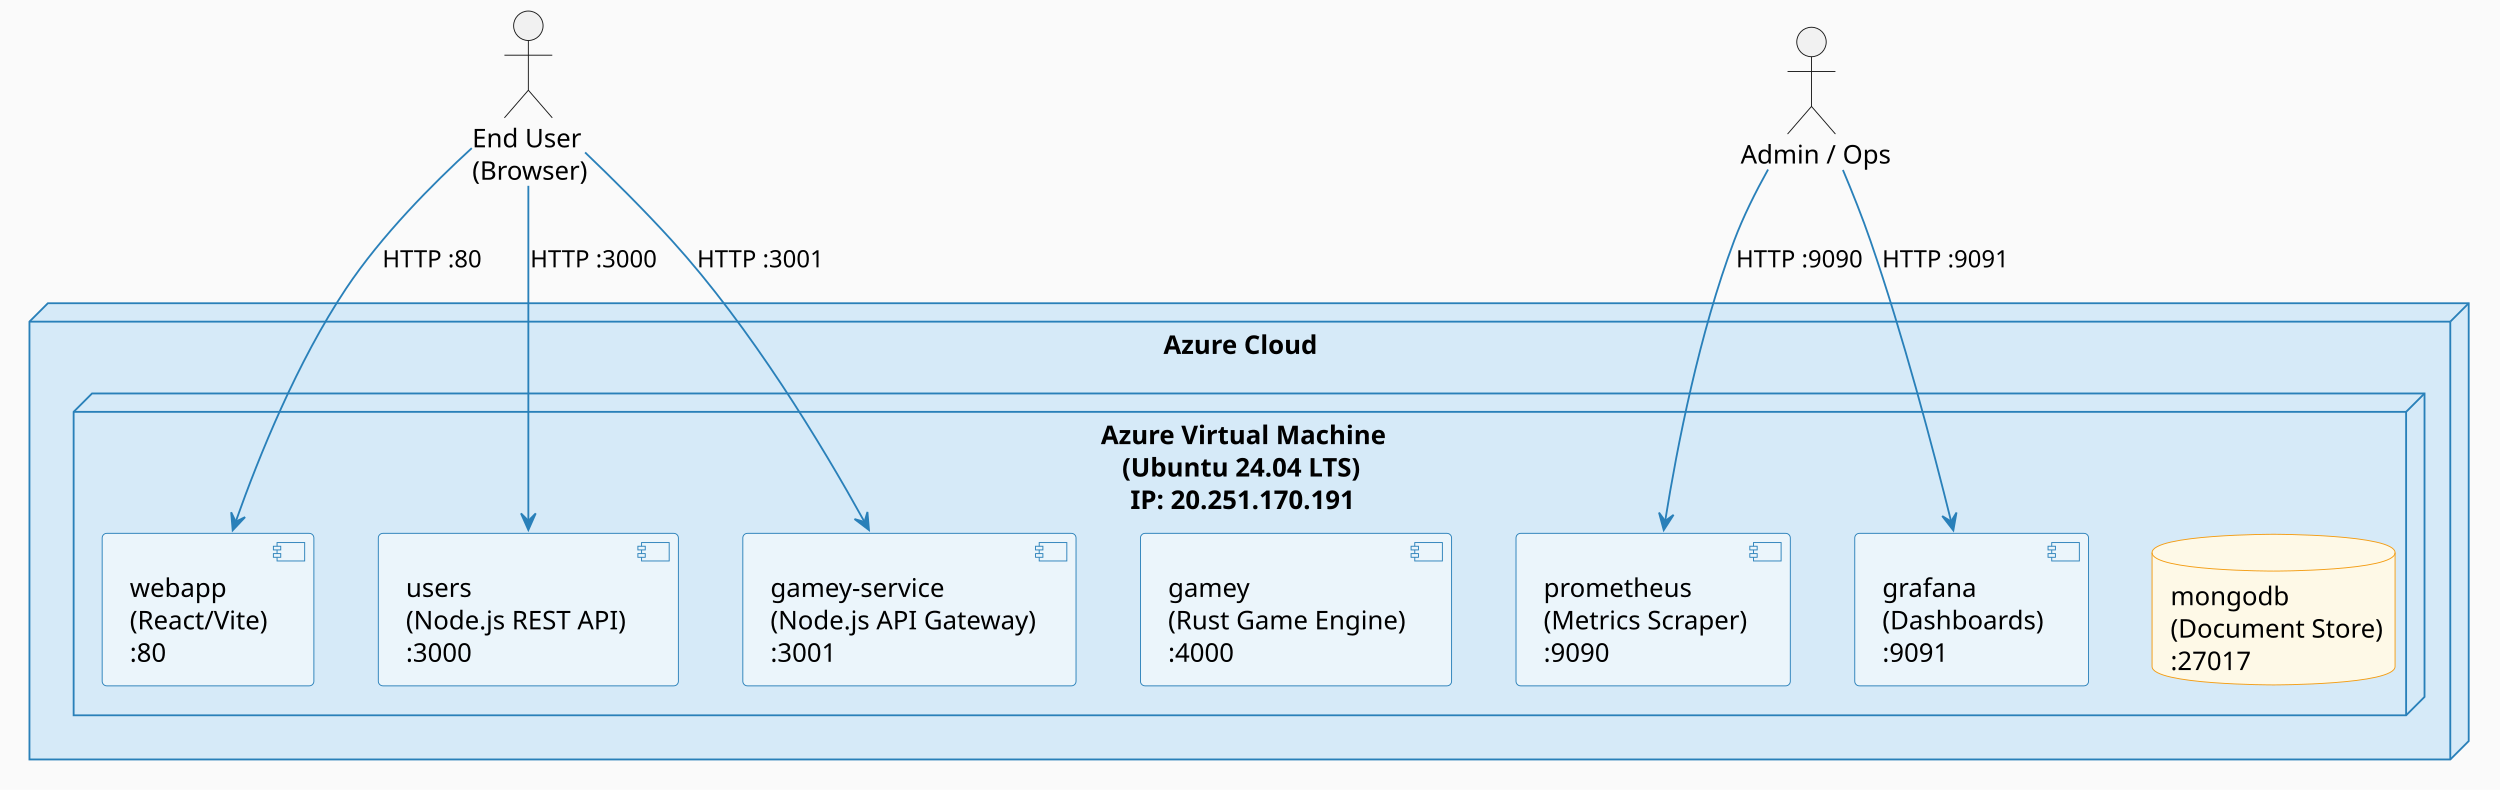
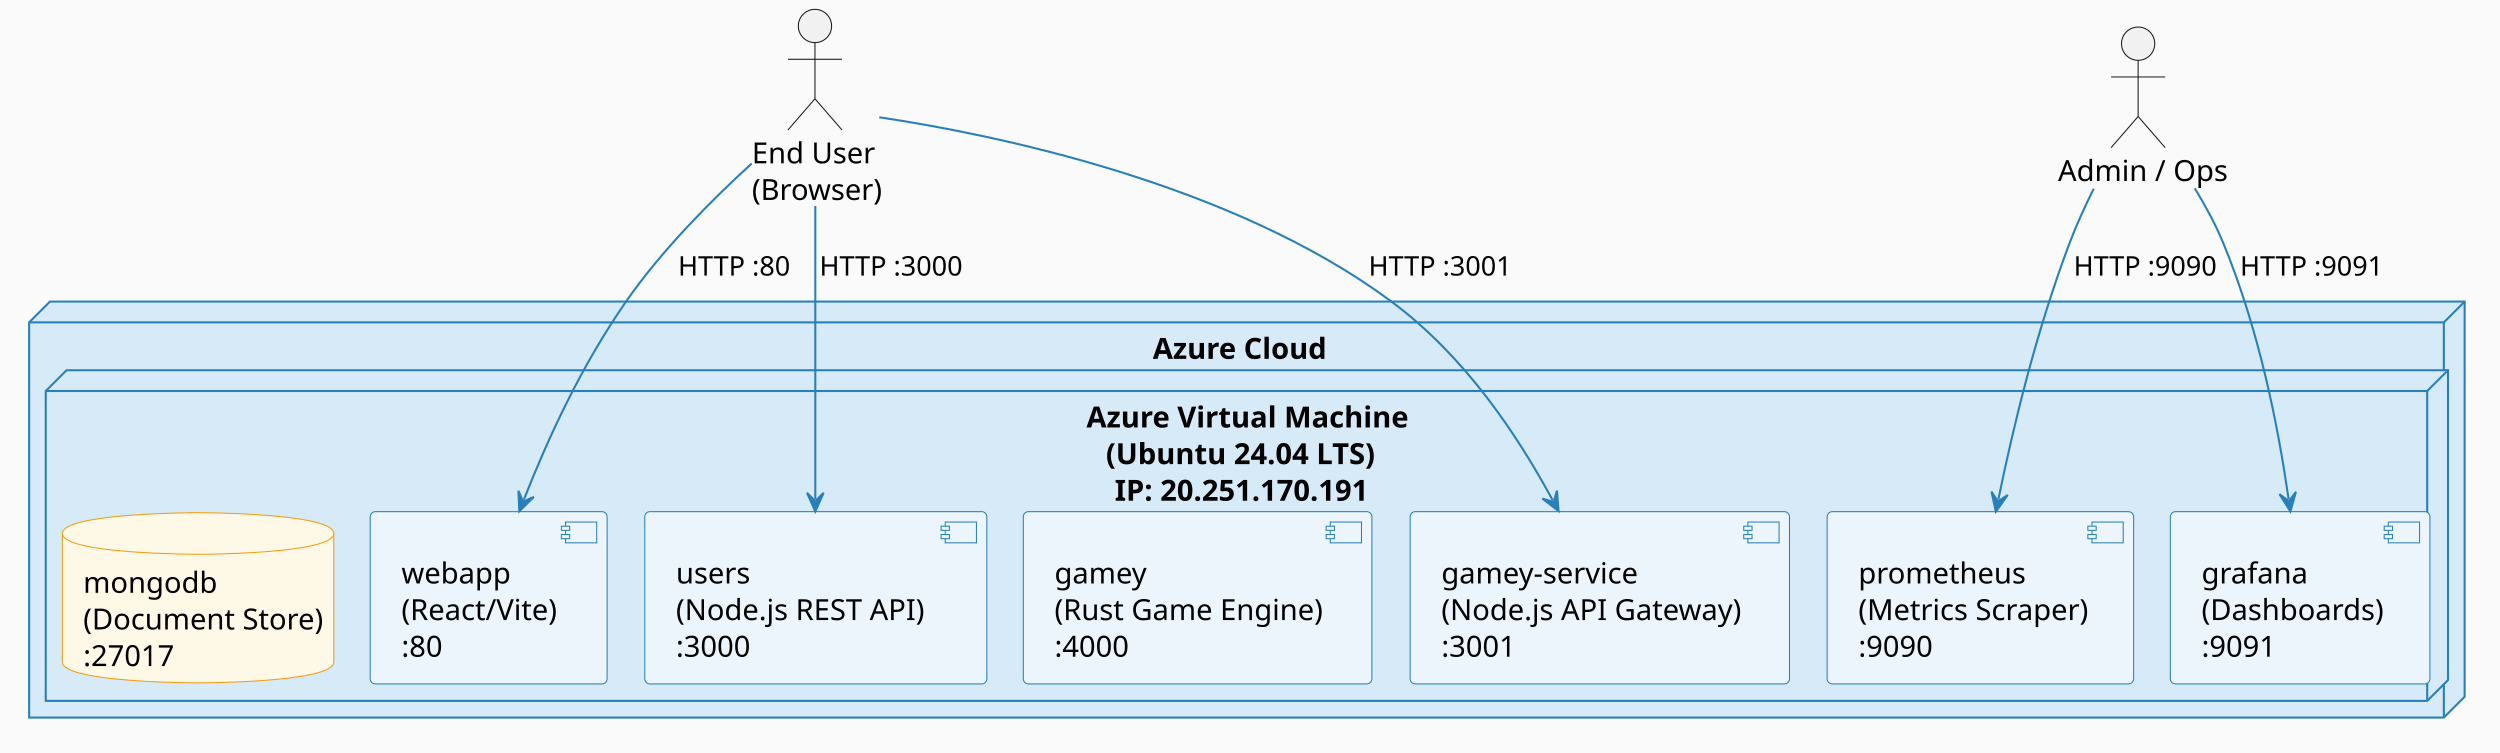
- <svg xmlns="http://www.w3.org/2000/svg" contentStyleType="text/css" height="429px" preserveAspectRatio="none" style="width:1358px;height:429px;background:#FAFAFA;" version="1.1" viewBox="0 0 1358 429" width="1358px" zoomAndPan="magnify">
+ <svg xmlns="http://www.w3.org/2000/svg" contentStyleType="text/css" data-diagram-type="DESCRIPTION" height="362px" preserveAspectRatio="none" style="width:1202px;height:362px;background:#FAFAFA;" version="1.1" viewBox="0 0 1202 362" width="1202px" zoomAndPan="magnify">
  <defs />
  <g>
-     <rect fill="#FAFAFA" height="429" style="stroke:none;stroke-width:1.0;" width="1358" x="0" y="0" />
-     <g id="cluster_Azure Cloud">
-       <polygon fill="#D6EAF8" points="16,174.72,26,164.72,1341,164.72,1341,402.55,1331,412.55,16,412.55,16,174.72" style="stroke:#2980B9;stroke-width:1.0;" />
-       <line style="stroke:#2980B9;stroke-width:1.0;" x1="1331" x2="1341" y1="174.72" y2="164.72" />
-       <line style="stroke:#2980B9;stroke-width:1.0;" x1="16" x2="1331" y1="174.72" y2="174.72" />
-       <line style="stroke:#2980B9;stroke-width:1.0;" x1="1331" x2="1331" y1="174.72" y2="412.55" />
-       <text fill="#000000" font-family="sans-serif" font-size="14" font-weight="bold" lengthAdjust="spacing" textLength="85" x="632" y="192.253">Azure Cloud</text>
+     <rect fill="#FAFAFA" height="362" style="stroke:none;stroke-width:1;" width="1202" x="0" y="0" />
+     <g class="cluster" data-qualified-name="Azure Cloud" data-source-line="17" id="ent0002">
+       <polygon fill="#D6EAF8" points="14,155,24,145,1185,145,1185,335,1175,345,14,345,14,155" style="stroke:#2980B9;stroke-width:1;" />
+       <line style="stroke:#2980B9;stroke-width:1;" x1="1175" x2="1185" y1="155" y2="145" />
+       <line style="stroke:#2980B9;stroke-width:1;" x1="14" x2="1175" y1="155" y2="155" />
+       <line style="stroke:#2980B9;stroke-width:1;" x1="1175" x2="1175" y1="155" y2="345" />
+       <text fill="#000000" font-family="sans-serif" font-size="14" font-weight="bold" lengthAdjust="spacing" textLength="82.441" x="554.279" y="172.533">Azure Cloud</text>
    </g>
-     <g id="cluster_vm">
-       <polygon fill="#D6EAF8" points="40,223.72,50,213.72,1317,213.72,1317,378.55,1307,388.55,40,388.55,40,223.72" style="stroke:#2980B9;stroke-width:1.0;" />
-       <line style="stroke:#2980B9;stroke-width:1.0;" x1="1307" x2="1317" y1="223.72" y2="213.72" />
-       <line style="stroke:#2980B9;stroke-width:1.0;" x1="40" x2="1307" y1="223.72" y2="223.72" />
-       <line style="stroke:#2980B9;stroke-width:1.0;" x1="1307" x2="1307" y1="223.72" y2="388.55" />
-       <text fill="#000000" font-family="sans-serif" font-size="14" font-weight="bold" lengthAdjust="spacing" textLength="153" x="598" y="241.253">Azure Virtual Machine</text>
-       <text fill="#000000" font-family="sans-serif" font-size="14" font-weight="bold" lengthAdjust="spacing" textLength="130" x="609.5" y="258.863">(Ubuntu 24.04 LTS)</text>
-       <text fill="#000000" font-family="sans-serif" font-size="14" font-weight="bold" lengthAdjust="spacing" textLength="121" x="614" y="276.472">IP: 20.251.170.191</text>
+     <g class="cluster" data-qualified-name="Azure Cloud.vm" data-source-line="18" id="ent0003">
+       <polygon fill="#D6EAF8" points="22,188,32,178,1177,178,1177,327,1167,337,22,337,22,188" style="stroke:#2980B9;stroke-width:1;" />
+       <line style="stroke:#2980B9;stroke-width:1;" x1="1167" x2="1177" y1="188" y2="178" />
+       <line style="stroke:#2980B9;stroke-width:1;" x1="22" x2="1167" y1="188" y2="188" />
+       <line style="stroke:#2980B9;stroke-width:1;" x1="1167" x2="1167" y1="188" y2="337" />
+       <text fill="#000000" font-family="sans-serif" font-size="14" font-weight="bold" lengthAdjust="spacing" textLength="146.255" x="522.373" y="205.533">Azure Virtual Machine</text>
+       <text fill="#000000" font-family="sans-serif" font-size="14" font-weight="bold" lengthAdjust="spacing" textLength="127.559" x="531.721" y="223.143">(Ubuntu 24.04 LTS)</text>
+       <text fill="#000000" font-family="sans-serif" font-size="14" font-weight="bold" lengthAdjust="spacing" textLength="119.096" x="535.952" y="240.752">IP: 20.251.170.191</text>
    </g>
-     <g id="elem_webapp">
-       <rect fill="#EBF5FB" height="82.828" rx="2.5" ry="2.5" style="stroke:#2980B9;stroke-width:0.5;" width="115" x="55.5" y="289.72" />
-       <rect fill="#EBF5FB" height="10" style="stroke:#2980B9;stroke-width:0.5;" width="15" x="150.5" y="294.72" />
-       <rect fill="#EBF5FB" height="2" style="stroke:#2980B9;stroke-width:0.5;" width="4" x="148.5" y="296.72" />
-       <rect fill="#EBF5FB" height="2" style="stroke:#2980B9;stroke-width:0.5;" width="4" x="148.5" y="300.72" />
-       <text fill="#000000" font-family="sans-serif" font-size="14" lengthAdjust="spacing" textLength="49" x="70.5" y="324.253">webapp</text>
-       <text fill="#000000" font-family="sans-serif" font-size="14" lengthAdjust="spacing" textLength="75" x="70.5" y="341.863">(React/Vite)</text>
-       <text fill="#000000" font-family="sans-serif" font-size="14" lengthAdjust="spacing" textLength="20" x="70.5" y="359.472">:80</text>
+     <g class="entity" data-qualified-name="user" data-source-line="31" id="ent0011">
+       <ellipse cx="391.834" cy="12.5" fill="#F1F1F1" rx="8" ry="8" style="stroke:#181818;stroke-width:0.5;" />
+       <path d="M391.834,20.5 L391.834,47.5 M378.834,28.5 L404.834,28.5 M391.834,47.5 L378.834,62.5 M391.834,47.5 L404.834,62.5" fill="none" style="stroke:#181818;stroke-width:0.5;" />
+       <text fill="#000000" font-family="sans-serif" font-size="14" lengthAdjust="spacing" textLength="58.358" x="361.5" y="78.533">End User</text>
+       <text fill="#000000" font-family="sans-serif" font-size="14" lengthAdjust="spacing" textLength="60.669" x="361.5" y="96.143">(Browser)</text>
    </g>
-     <g id="elem_users">
-       <rect fill="#EBF5FB" height="82.828" rx="2.5" ry="2.5" style="stroke:#2980B9;stroke-width:0.5;" width="163" x="205.5" y="289.72" />
-       <rect fill="#EBF5FB" height="10" style="stroke:#2980B9;stroke-width:0.5;" width="15" x="348.5" y="294.72" />
-       <rect fill="#EBF5FB" height="2" style="stroke:#2980B9;stroke-width:0.5;" width="4" x="346.5" y="296.72" />
-       <rect fill="#EBF5FB" height="2" style="stroke:#2980B9;stroke-width:0.5;" width="4" x="346.5" y="300.72" />
-       <text fill="#000000" font-family="sans-serif" font-size="14" lengthAdjust="spacing" textLength="35" x="220.5" y="324.253">users</text>
-       <text fill="#000000" font-family="sans-serif" font-size="14" lengthAdjust="spacing" textLength="123" x="220.5" y="341.863">(Node.js REST API)</text>
-       <text fill="#000000" font-family="sans-serif" font-size="14" lengthAdjust="spacing" textLength="36" x="220.5" y="359.472">:3000</text>
+     <g class="entity" data-qualified-name="admin" data-source-line="32" id="ent0012">
+       <ellipse cx="1028.014" cy="21" fill="#F1F1F1" rx="8" ry="8" style="stroke:#181818;stroke-width:0.5;" />
+       <path d="M1028.014,29 L1028.014,56 M1015.014,37 L1041.014,37 M1028.014,56 L1015.014,71 M1028.014,56 L1041.014,71" fill="none" style="stroke:#181818;stroke-width:0.5;" />
+       <text fill="#000000" font-family="sans-serif" font-size="14" lengthAdjust="spacing" textLength="77.027" x="989.5" y="87.033">Admin / Ops</text>
    </g>
-     <g id="elem_gameyapi">
-       <rect fill="#EBF5FB" height="82.828" rx="2.5" ry="2.5" style="stroke:#2980B9;stroke-width:0.5;" width="181" x="403.5" y="289.72" />
-       <rect fill="#EBF5FB" height="10" style="stroke:#2980B9;stroke-width:0.5;" width="15" x="564.5" y="294.72" />
-       <rect fill="#EBF5FB" height="2" style="stroke:#2980B9;stroke-width:0.5;" width="4" x="562.5" y="296.72" />
-       <rect fill="#EBF5FB" height="2" style="stroke:#2980B9;stroke-width:0.5;" width="4" x="562.5" y="300.72" />
-       <text fill="#000000" font-family="sans-serif" font-size="14" lengthAdjust="spacing" textLength="92" x="418.5" y="324.253">gamey-service</text>
-       <text fill="#000000" font-family="sans-serif" font-size="14" lengthAdjust="spacing" textLength="141" x="418.5" y="341.863">(Node.js API Gateway)</text>
-       <text fill="#000000" font-family="sans-serif" font-size="14" lengthAdjust="spacing" textLength="36" x="418.5" y="359.472">:3001</text>
+     <g class="entity" data-qualified-name="Azure Cloud.vm.webapp" data-source-line="20" id="ent0004">
+       <rect fill="#EBF5FB" height="82.828" rx="2.5" ry="2.5" style="stroke:#2980B9;stroke-width:0.5;" width="113.91" x="178" y="246" />
+       <rect fill="#EBF5FB" height="10" style="stroke:#2980B9;stroke-width:0.5;" width="15" x="271.91" y="251" />
+       <rect fill="#EBF5FB" height="2" style="stroke:#2980B9;stroke-width:0.5;" width="4" x="269.91" y="253" />
+       <rect fill="#EBF5FB" height="2" style="stroke:#2980B9;stroke-width:0.5;" width="4" x="269.91" y="257" />
+       <text fill="#000000" font-family="sans-serif" font-size="14" lengthAdjust="spacing" textLength="49.041" x="193" y="280.533">webapp</text>
+       <text fill="#000000" font-family="sans-serif" font-size="14" lengthAdjust="spacing" textLength="73.91" x="193" y="298.143">(React/Vite)</text>
+       <text fill="#000000" font-family="sans-serif" font-size="14" lengthAdjust="spacing" textLength="19.462" x="193" y="315.752">:80</text>
    </g>
-     <g id="elem_gamey">
-       <rect fill="#EBF5FB" height="82.828" rx="2.5" ry="2.5" style="stroke:#2980B9;stroke-width:0.5;" width="169" x="619.5" y="289.72" />
-       <rect fill="#EBF5FB" height="10" style="stroke:#2980B9;stroke-width:0.5;" width="15" x="768.5" y="294.72" />
-       <rect fill="#EBF5FB" height="2" style="stroke:#2980B9;stroke-width:0.5;" width="4" x="766.5" y="296.72" />
-       <rect fill="#EBF5FB" height="2" style="stroke:#2980B9;stroke-width:0.5;" width="4" x="766.5" y="300.72" />
-       <text fill="#000000" font-family="sans-serif" font-size="14" lengthAdjust="spacing" textLength="42" x="634.5" y="324.253">gamey</text>
-       <text fill="#000000" font-family="sans-serif" font-size="14" lengthAdjust="spacing" textLength="129" x="634.5" y="341.863">(Rust Game Engine)</text>
-       <text fill="#000000" font-family="sans-serif" font-size="14" lengthAdjust="spacing" textLength="36" x="634.5" y="359.472">:4000</text>
+     <g class="entity" data-qualified-name="Azure Cloud.vm.users" data-source-line="21" id="ent0005">
+       <rect fill="#EBF5FB" height="82.828" rx="2.5" ry="2.5" style="stroke:#2980B9;stroke-width:0.5;" width="164.476" x="310" y="246" />
+       <rect fill="#EBF5FB" height="10" style="stroke:#2980B9;stroke-width:0.5;" width="15" x="454.476" y="251" />
+       <rect fill="#EBF5FB" height="2" style="stroke:#2980B9;stroke-width:0.5;" width="4" x="452.476" y="253" />
+       <rect fill="#EBF5FB" height="2" style="stroke:#2980B9;stroke-width:0.5;" width="4" x="452.476" y="257" />
+       <text fill="#000000" font-family="sans-serif" font-size="14" lengthAdjust="spacing" textLength="34.234" x="325" y="280.533">users</text>
+       <text fill="#000000" font-family="sans-serif" font-size="14" lengthAdjust="spacing" textLength="124.476" x="325" y="298.143">(Node.js REST API)</text>
+       <text fill="#000000" font-family="sans-serif" font-size="14" lengthAdjust="spacing" textLength="35.034" x="325" y="315.752">:3000</text>
    </g>
-     <g id="elem_prometheus">
-       <rect fill="#EBF5FB" height="82.828" rx="2.5" ry="2.5" style="stroke:#2980B9;stroke-width:0.5;" width="149" x="823.5" y="289.72" />
-       <rect fill="#EBF5FB" height="10" style="stroke:#2980B9;stroke-width:0.5;" width="15" x="952.5" y="294.72" />
-       <rect fill="#EBF5FB" height="2" style="stroke:#2980B9;stroke-width:0.5;" width="4" x="950.5" y="296.72" />
-       <rect fill="#EBF5FB" height="2" style="stroke:#2980B9;stroke-width:0.5;" width="4" x="950.5" y="300.72" />
-       <text fill="#000000" font-family="sans-serif" font-size="14" lengthAdjust="spacing" textLength="75" x="838.5" y="324.253">prometheus</text>
-       <text fill="#000000" font-family="sans-serif" font-size="14" lengthAdjust="spacing" textLength="109" x="838.5" y="341.863">(Metrics Scraper)</text>
-       <text fill="#000000" font-family="sans-serif" font-size="14" lengthAdjust="spacing" textLength="36" x="838.5" y="359.472">:9090</text>
+     <g class="entity" data-qualified-name="Azure Cloud.vm.gameyapi" data-source-line="22" id="ent0006">
+       <rect fill="#EBF5FB" height="82.828" rx="2.5" ry="2.5" style="stroke:#2980B9;stroke-width:0.5;" width="182.386" x="678" y="246" />
+       <rect fill="#EBF5FB" height="10" style="stroke:#2980B9;stroke-width:0.5;" width="15" x="840.386" y="251" />
+       <rect fill="#EBF5FB" height="2" style="stroke:#2980B9;stroke-width:0.5;" width="4" x="838.386" y="253" />
+       <rect fill="#EBF5FB" height="2" style="stroke:#2980B9;stroke-width:0.5;" width="4" x="838.386" y="257" />
+       <text fill="#000000" font-family="sans-serif" font-size="14" lengthAdjust="spacing" textLength="91.027" x="693" y="280.533">gamey-service</text>
+       <text fill="#000000" font-family="sans-serif" font-size="14" lengthAdjust="spacing" textLength="142.386" x="693" y="298.143">(Node.js API Gateway)</text>
+       <text fill="#000000" font-family="sans-serif" font-size="14" lengthAdjust="spacing" textLength="35.034" x="693" y="315.752">:3001</text>
    </g>
-     <g id="elem_grafana">
-       <rect fill="#EBF5FB" height="82.828" rx="2.5" ry="2.5" style="stroke:#2980B9;stroke-width:0.5;" width="127" x="1007.5" y="289.72" />
-       <rect fill="#EBF5FB" height="10" style="stroke:#2980B9;stroke-width:0.5;" width="15" x="1114.5" y="294.72" />
-       <rect fill="#EBF5FB" height="2" style="stroke:#2980B9;stroke-width:0.5;" width="4" x="1112.5" y="296.72" />
-       <rect fill="#EBF5FB" height="2" style="stroke:#2980B9;stroke-width:0.5;" width="4" x="1112.5" y="300.72" />
-       <text fill="#000000" font-family="sans-serif" font-size="14" lengthAdjust="spacing" textLength="49" x="1022.5" y="324.253">grafana</text>
-       <text fill="#000000" font-family="sans-serif" font-size="14" lengthAdjust="spacing" textLength="87" x="1022.5" y="341.863">(Dashboards)</text>
-       <text fill="#000000" font-family="sans-serif" font-size="14" lengthAdjust="spacing" textLength="36" x="1022.5" y="359.472">:9091</text>
+     <g class="entity" data-qualified-name="Azure Cloud.vm.gamey" data-source-line="23" id="ent0007">
+       <rect fill="#EBF5FB" height="82.828" rx="2.5" ry="2.5" style="stroke:#2980B9;stroke-width:0.5;" width="167.606" x="492" y="246" />
+       <rect fill="#EBF5FB" height="10" style="stroke:#2980B9;stroke-width:0.5;" width="15" x="639.606" y="251" />
+       <rect fill="#EBF5FB" height="2" style="stroke:#2980B9;stroke-width:0.5;" width="4" x="637.606" y="253" />
+       <rect fill="#EBF5FB" height="2" style="stroke:#2980B9;stroke-width:0.5;" width="4" x="637.606" y="257" />
+       <text fill="#000000" font-family="sans-serif" font-size="14" lengthAdjust="spacing" textLength="42.02" x="507" y="280.533">gamey</text>
+       <text fill="#000000" font-family="sans-serif" font-size="14" lengthAdjust="spacing" textLength="127.606" x="507" y="298.143">(Rust Game Engine)</text>
+       <text fill="#000000" font-family="sans-serif" font-size="14" lengthAdjust="spacing" textLength="35.034" x="507" y="315.752">:4000</text>
    </g>
-     <g id="elem_mongodb">
-       <path d="M1169,300.22 C1169,290.22 1235,290.22 1235,290.22 C1235,290.22 1301,290.22 1301,300.22 L1301,362.048 C1301,372.048 1235,372.048 1235,372.048 C1235,372.048 1169,372.048 1169,362.048 L1169,300.22 " fill="#FEF9E7" style="stroke:#F39C12;stroke-width:0.5;" />
-       <path d="M1169,300.22 C1169,310.22 1235,310.22 1235,310.22 C1235,310.22 1301,310.22 1301,300.22 " fill="none" style="stroke:#F39C12;stroke-width:0.5;" />
-       <text fill="#000000" font-family="sans-serif" font-size="14" lengthAdjust="spacing" textLength="59" x="1179" y="328.753">mongodb</text>
-       <text fill="#000000" font-family="sans-serif" font-size="14" lengthAdjust="spacing" textLength="112" x="1179" y="346.363">(Document Store)</text>
-       <text fill="#000000" font-family="sans-serif" font-size="14" lengthAdjust="spacing" textLength="44" x="1179" y="363.972">:27017</text>
+     <g class="entity" data-qualified-name="Azure Cloud.vm.prometheus" data-source-line="24" id="ent0008">
+       <rect fill="#EBF5FB" height="82.828" rx="2.5" ry="2.5" style="stroke:#2980B9;stroke-width:0.5;" width="147.345" x="878.5" y="246" />
+       <rect fill="#EBF5FB" height="10" style="stroke:#2980B9;stroke-width:0.5;" width="15" x="1005.845" y="251" />
+       <rect fill="#EBF5FB" height="2" style="stroke:#2980B9;stroke-width:0.5;" width="4" x="1003.845" y="253" />
+       <rect fill="#EBF5FB" height="2" style="stroke:#2980B9;stroke-width:0.5;" width="4" x="1003.845" y="257" />
+       <text fill="#000000" font-family="sans-serif" font-size="14" lengthAdjust="spacing" textLength="73.931" x="893.5" y="280.533">prometheus</text>
+       <text fill="#000000" font-family="sans-serif" font-size="14" lengthAdjust="spacing" textLength="107.345" x="893.5" y="298.143">(Metrics Scraper)</text>
+       <text fill="#000000" font-family="sans-serif" font-size="14" lengthAdjust="spacing" textLength="35.034" x="893.5" y="315.752">:9090</text>
    </g>
-     <g id="elem_user">
-       <ellipse cx="287" cy="14" fill="#F1F1F1" rx="8" ry="8" style="stroke:#181818;stroke-width:0.5;" />
-       <path d="M287,22 L287,49 M274,30 L300,30 M287,49 L274,64 M287,49 L300,64 " fill="none" style="stroke:#181818;stroke-width:0.5;" />
-       <text fill="#000000" font-family="sans-serif" font-size="14" lengthAdjust="spacing" textLength="58" x="256.5" y="80.033">End User</text>
-       <text fill="#000000" font-family="sans-serif" font-size="14" lengthAdjust="spacing" textLength="61" x="256.5" y="97.643">(Browser)</text>
+     <g class="entity" data-qualified-name="Azure Cloud.vm.grafana" data-source-line="25" id="ent0009">
+       <rect fill="#EBF5FB" height="82.828" rx="2.5" ry="2.5" style="stroke:#2980B9;stroke-width:0.5;" width="124.814" x="1043.5" y="246" />
+       <rect fill="#EBF5FB" height="10" style="stroke:#2980B9;stroke-width:0.5;" width="15" x="1148.313" y="251" />
+       <rect fill="#EBF5FB" height="2" style="stroke:#2980B9;stroke-width:0.5;" width="4" x="1146.313" y="253" />
+       <rect fill="#EBF5FB" height="2" style="stroke:#2980B9;stroke-width:0.5;" width="4" x="1146.313" y="257" />
+       <text fill="#000000" font-family="sans-serif" font-size="14" lengthAdjust="spacing" textLength="47.482" x="1058.5" y="280.533">grafana</text>
+       <text fill="#000000" font-family="sans-serif" font-size="14" lengthAdjust="spacing" textLength="84.814" x="1058.5" y="298.143">(Dashboards)</text>
+       <text fill="#000000" font-family="sans-serif" font-size="14" lengthAdjust="spacing" textLength="35.034" x="1058.5" y="315.752">:9091</text>
    </g>
-     <g id="elem_admin">
-       <ellipse cx="984" cy="22.81" fill="#F1F1F1" rx="8" ry="8" style="stroke:#181818;stroke-width:0.5;" />
-       <path d="M984,30.81 L984,57.81 M971,38.81 L997,38.81 M984,57.81 L971,72.81 M984,57.81 L997,72.81 " fill="none" style="stroke:#181818;stroke-width:0.5;" />
-       <text fill="#000000" font-family="sans-serif" font-size="14" lengthAdjust="spacing" textLength="77" x="945.5" y="88.843">Admin / Ops</text>
+     <g class="entity" data-qualified-name="Azure Cloud.vm.mongodb" data-source-line="26" id="ent0010">
+       <path d="M30,256.5 C30,246.5 95.241,246.5 95.241,246.5 C95.241,246.5 160.482,246.5 160.482,256.5 L160.482,318.328 C160.482,328.328 95.241,328.328 95.241,328.328 C95.241,328.328 30,328.328 30,318.328 L30,256.5" fill="#FEF9E7" style="stroke:#F39C12;stroke-width:0.5;" />
+       <path d="M30,256.5 C30,266.5 95.241,266.5 95.241,266.5 C95.241,266.5 160.482,266.5 160.482,256.5" fill="none" style="stroke:#F39C12;stroke-width:0.5;" />
+       <text fill="#000000" font-family="sans-serif" font-size="14" lengthAdjust="spacing" textLength="58.379" x="40" y="285.033">mongodb</text>
+       <text fill="#000000" font-family="sans-serif" font-size="14" lengthAdjust="spacing" textLength="110.482" x="40" y="302.643">(Document Store)</text>
+       <text fill="#000000" font-family="sans-serif" font-size="14" lengthAdjust="spacing" textLength="42.82" x="40" y="320.252">:27017</text>
    </g>
-     <g id="link_user_webapp">
-       <path d="M256.28,80.46 C235.03,99.9 207.22,127.88 188,156.72 C161.52,196.46 140.9,247.08 128.04,283.36 " fill="none" id="user-to-webapp" style="stroke:#2980B9;stroke-width:1.0;" />
-       <polygon fill="#2980B9" points="126.39,288.08,133.129,280.898,128.035,283.358,125.575,278.265,126.39,288.08" style="stroke:#2980B9;stroke-width:1.0;" />
-       <text fill="#000000" font-family="sans-serif" font-size="13" lengthAdjust="spacing" textLength="54" x="207.69" y="145.215">HTTP :80</text>
+     <g class="link" data-entity-1="ent0011" data-entity-2="ent0004" data-link-type="dependency" id="lnk13">
+       <polygon fill="#2980B9" points="249.672,245.811,256.696,238.907,251.507,241.16,249.254,235.971,249.672,245.811" style="stroke:#2980B9;stroke-width:1;" />
+       <path d="M361.426,78.605 C342.34,96.021 318.214,120.203 301,145 C279.127,176.508 263.472,210.834 251.874,240.229" fill="none" style="stroke:#2980B9;stroke-width:1;" />
+       <text fill="#000000" font-family="sans-serif" font-size="13" lengthAdjust="spacing" textLength="55.624" x="326" y="132.495">HTTP :80</text>
    </g>
-     <g id="link_user_users">
-       <path d="M287,100.94 C287,151.68 287,232.18 287,283.03 " fill="none" id="user-to-users" style="stroke:#2980B9;stroke-width:1.0;" />
-       <polygon fill="#2980B9" points="287,287.88,291,278.88,287,282.88,283,278.88,287,287.88" style="stroke:#2980B9;stroke-width:1.0;" />
-       <text fill="#000000" font-family="sans-serif" font-size="13" lengthAdjust="spacing" textLength="68" x="288" y="145.215">HTTP :3000</text>
+     <g class="link" data-entity-1="ent0011" data-entity-2="ent0005" data-link-type="dependency" id="lnk14">
+       <polygon fill="#2980B9" points="392,245.935,396,236.935,392,240.935,388,236.935,392,245.935" style="stroke:#2980B9;stroke-width:1;" />
+       <path d="M392,99.011 C392,141.928 392,199.02 392,239.935" fill="none" style="stroke:#2980B9;stroke-width:1;" />
+       <text fill="#000000" font-family="sans-serif" font-size="13" lengthAdjust="spacing" textLength="70.085" x="394" y="132.495">HTTP :3000</text>
    </g>
-     <g id="link_user_gameyapi">
-       <path d="M317.82,82.8 C332.5,96.86 350.08,114.28 365,130.72 C407.96,178.06 446.2,241.2 469.68,283.64 " fill="none" id="user-to-gameyapi" style="stroke:#2980B9;stroke-width:1.0;" />
-       <polygon fill="#2980B9" points="472.02,287.9,471.184,278.087,469.609,283.52,464.176,281.945,472.02,287.9" style="stroke:#2980B9;stroke-width:1.0;" />
-       <text fill="#000000" font-family="sans-serif" font-size="13" lengthAdjust="spacing" textLength="68" x="378.62" y="145.215">HTTP :3001</text>
+     <g class="link" data-entity-1="ent0011" data-entity-2="ent0006" data-link-type="dependency" id="lnk15">
+       <polygon fill="#2980B9" points="749.356,245.729,748.58,235.911,746.972,241.334,741.548,239.726,749.356,245.729" style="stroke:#2980B9;stroke-width:1;" />
+       <path d="M422.751,56.384 C477.15,64.548 591.875,87.705 669,145 C704.497,171.37 729.339,208.839 746.495,240.456" fill="none" style="stroke:#2980B9;stroke-width:1;" />
+       <text fill="#000000" font-family="sans-serif" font-size="13" lengthAdjust="spacing" textLength="70.085" x="658" y="132.495">HTTP :3001</text>
    </g>
-     <g id="link_admin_prometheus">
-       <path d="M960.42,92.07 C953.71,104.09 946.91,117.66 942,130.72 C923.07,181.13 911.11,241.91 904.52,283.02 " fill="none" id="admin-to-prometheus" style="stroke:#2980B9;stroke-width:1.0;" />
-       <polygon fill="#2980B9" points="903.74,287.95,909.08,279.675,904.511,283.01,901.176,278.441,903.74,287.95" style="stroke:#2980B9;stroke-width:1.0;" />
-       <text fill="#000000" font-family="sans-serif" font-size="13" lengthAdjust="spacing" textLength="68" x="943" y="145.215">HTTP :9090</text>
+     <g class="link" data-entity-1="ent0012" data-entity-2="ent0008" data-link-type="dependency" id="lnk16">
+       <polygon fill="#2980B9" points="959.603,245.994,965.334,237.985,960.61,241.097,957.498,236.373,959.603,245.994" style="stroke:#2980B9;stroke-width:1;" />
+       <path d="M1006.659,90.742 C1002.428,99.227 998.285,108.291 995,117 C978.822,159.893 967.977,205.28 960.812,240.117" fill="none" style="stroke:#2980B9;stroke-width:1;" />
+       <text fill="#000000" font-family="sans-serif" font-size="13" lengthAdjust="spacing" textLength="70.085" x="997" y="132.495">HTTP :9090</text>
    </g>
-     <g id="link_admin_grafana">
-       <path d="M1001.08,92.33 C1006.21,104.48 1011.63,118.05 1016,130.72 C1033.78,182.22 1049.8,242.72 1059.91,283.46 " fill="none" id="admin-to-grafana" style="stroke:#2980B9;stroke-width:1.0;" />
-       <polygon fill="#2980B9" points="1061.05,288.1,1062.775,278.403,1059.851,283.246,1055.008,280.322,1061.05,288.1" style="stroke:#2980B9;stroke-width:1.0;" />
-       <text fill="#000000" font-family="sans-serif" font-size="13" lengthAdjust="spacing" textLength="68" x="1022.34" y="145.215">HTTP :9091</text>
+     <g class="link" data-entity-1="ent0012" data-entity-2="ent0009" data-link-type="dependency" id="lnk17">
+       <polygon fill="#2980B9" points="1101.222,245.92,1103.892,236.44,1100.506,240.972,1095.974,237.586,1101.222,245.92" style="stroke:#2980B9;stroke-width:1;" />
+       <path d="M1055.246,90.526 C1060.394,98.95 1065.312,108.043 1069,117 C1086.373,159.195 1095.282,204.873 1100.363,239.982" fill="none" style="stroke:#2980B9;stroke-width:1;" />
+       <text fill="#000000" font-family="sans-serif" font-size="13" lengthAdjust="spacing" textLength="70.085" x="1077" y="132.495">HTTP :9091</text>
    </g>
  </g>
</svg>
